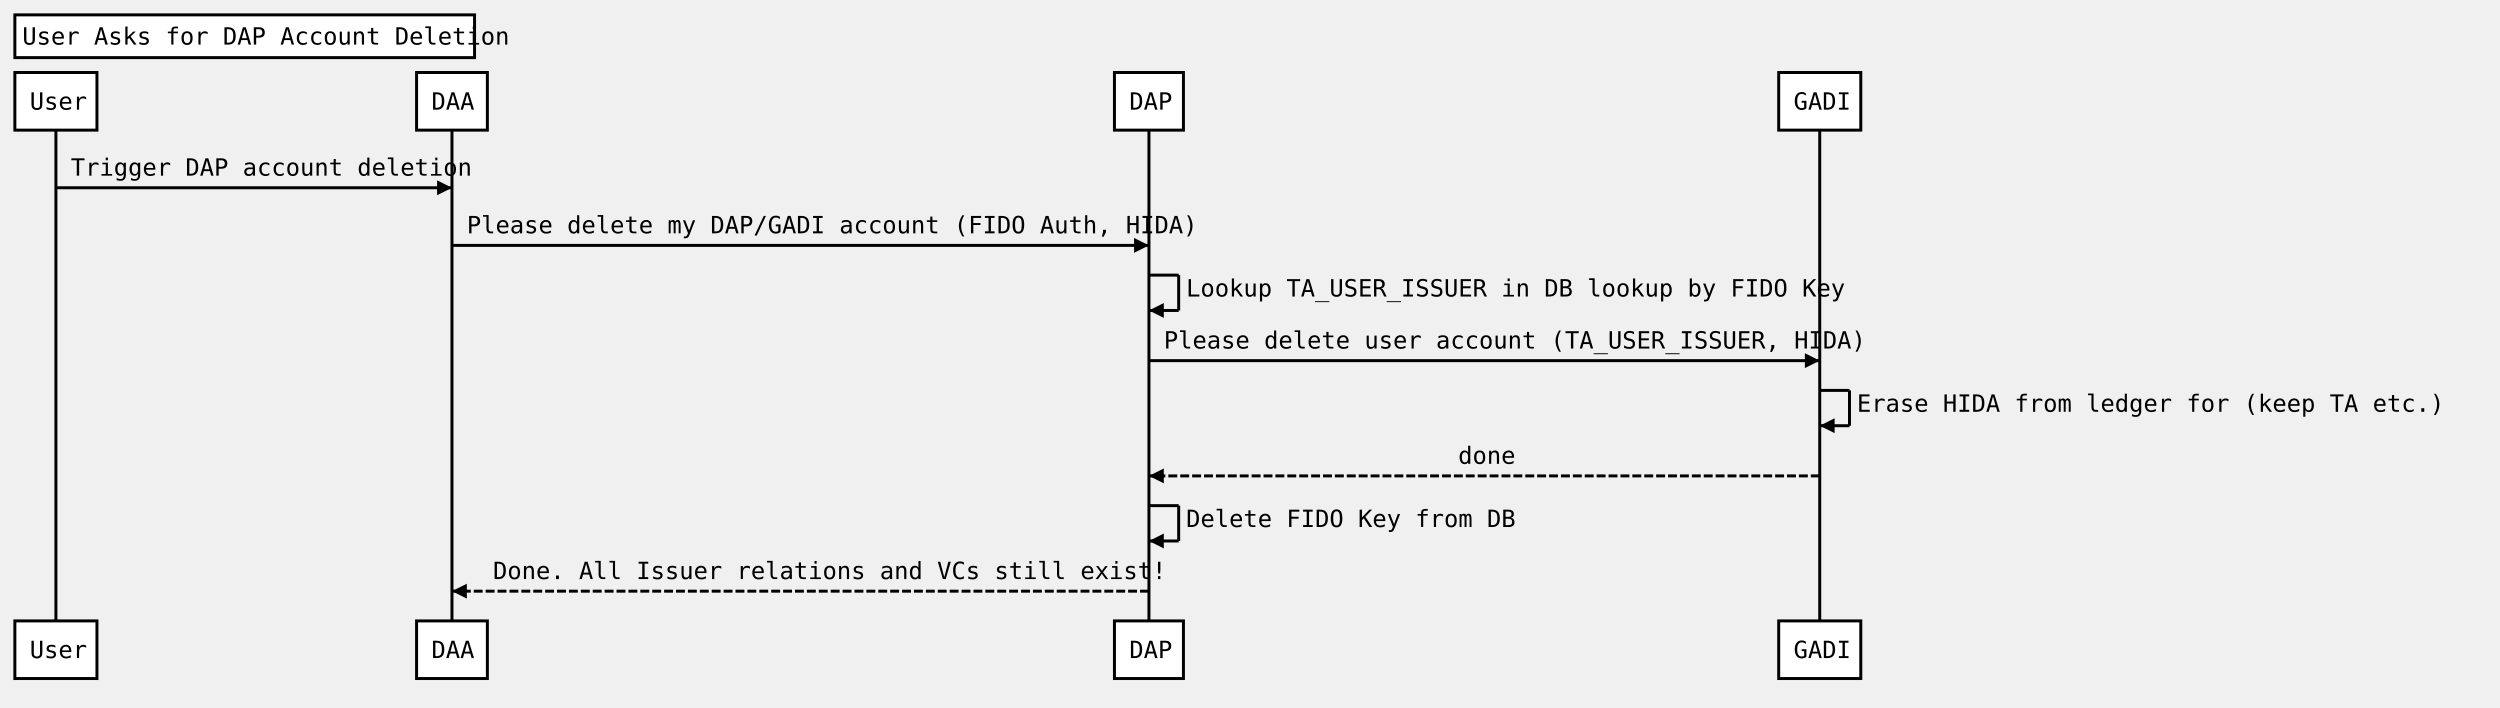
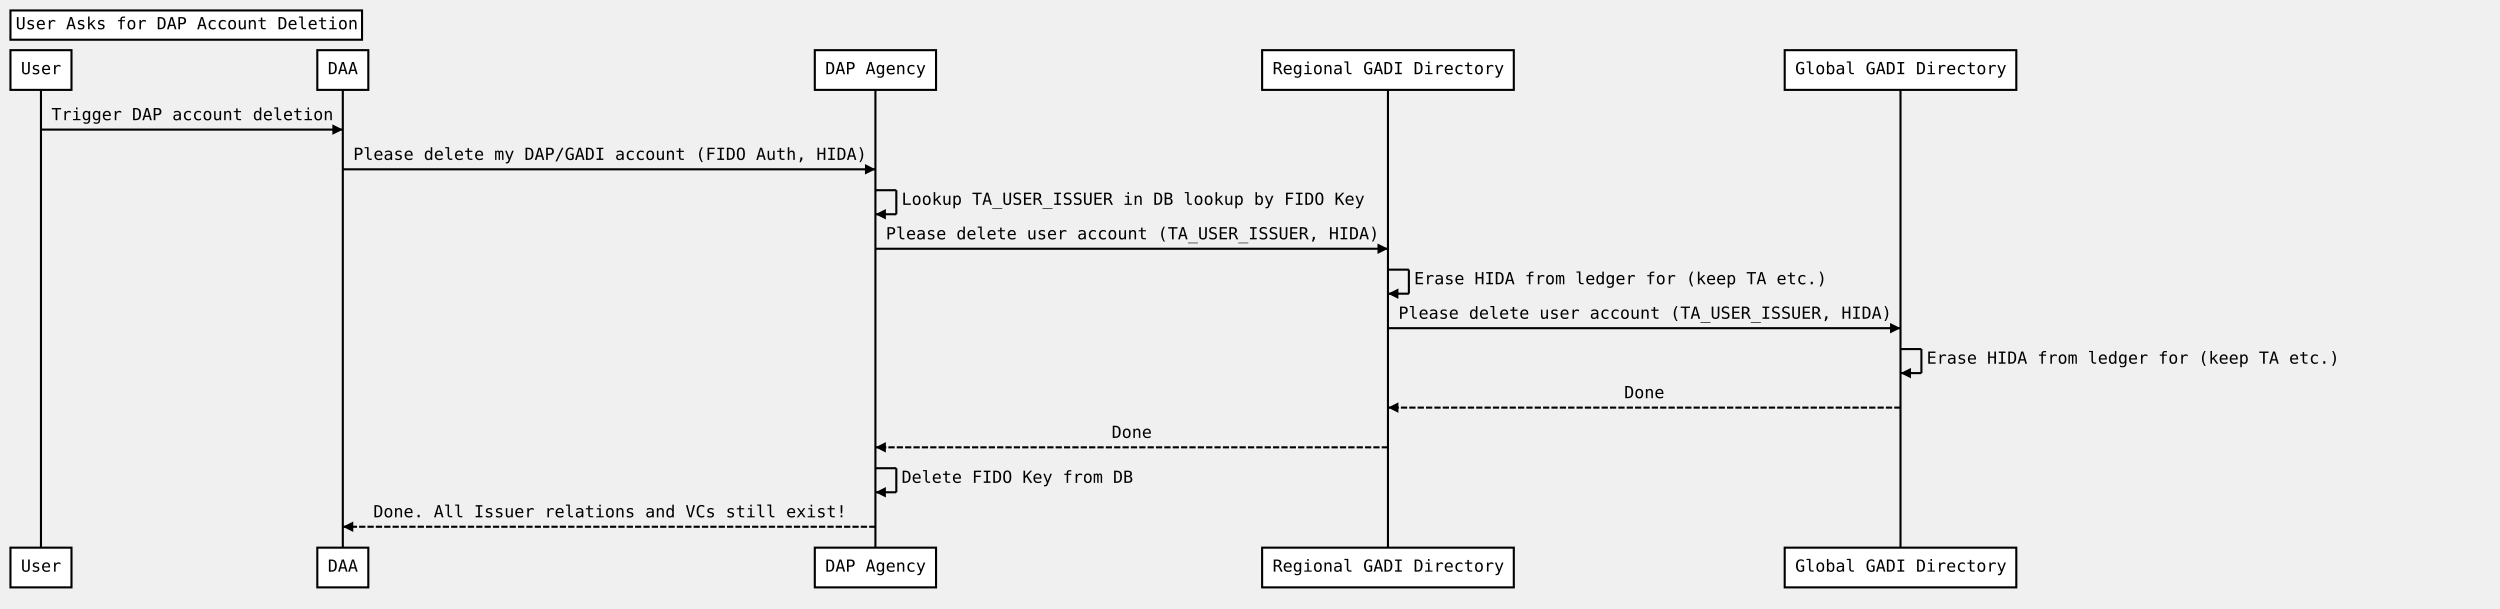
- <svg xmlns="http://www.w3.org/2000/svg" width="1681" height="476">
+ <svg xmlns="http://www.w3.org/2000/svg" width="2392" height="582">
  <source>Title: User Asks for DAP Account Deletion
Participant User
Participant DAA
- Participant DAP
- Participant GADI
+ Participant DAP Agency
+ Participant Regional GADI Directory
+ Participant Global GADI Directory

User -&gt; DAA: Trigger DAP account deletion
- DAA -&gt; DAP: Please delete my DAP/GADI account (FIDO Auth, HIDA)
- DAP -&gt; DAP: Lookup TA_USER_ISSUER in DB lookup by FIDO Key
- DAP -&gt; GADI: Please delete user account (TA_USER_ISSUER, HIDA)
- GADI -&gt; GADI: Erase HIDA from ledger for (keep TA etc.)
- GADI --&gt; DAP: done
- DAP -&gt; DAP: Delete FIDO Key from DB
- DAP --&gt; DAA: Done. All Issuer relations and VCs still exist!
+ DAA -&gt; DAP Agency: Please delete my DAP/GADI account (FIDO Auth, HIDA)
+ DAP Agency -&gt; DAP Agency: Lookup TA_USER_ISSUER in DB lookup by FIDO Key
+ DAP Agency -&gt; Regional GADI Directory: Please delete user account (TA_USER_ISSUER, HIDA)
+ 
+ Regional GADI Directory -&gt; Regional GADI Directory: Erase HIDA from ledger for (keep TA etc.)
+ Regional GADI Directory -&gt; Global GADI Directory: Please delete user account (TA_USER_ISSUER, HIDA)
+ Global GADI Directory -&gt; Global GADI Directory: Erase HIDA from ledger for (keep TA etc.)
+ Global GADI Directory --&gt; Regional GADI Directory: Done
+ Regional GADI Directory --&gt; DAP Agency: Done
+ DAP Agency -&gt; DAP Agency: Delete FIDO Key from DB
+ DAP Agency --&gt; DAA: Done. All Issuer relations and VCs still exist!
</source>
  <defs>
    <marker viewBox="0 0 5 5" markerWidth="5" markerHeight="5" orient="auto" refX="5" refY="2.5" id="markerArrowBlock">
      <path d="M 0 0 L 5 2.5 L 0 5 z" />
    </marker>
    <marker viewBox="0 0 9.6 16" markerWidth="4" markerHeight="16" orient="auto" refX="9.6" refY="8" id="markerArrowOpen">
      <path d="M 9.6,8 1.92,16 0,13.7 5.76,8 0,2.286 1.92,0 9.6,8 z" />
    </marker>
  </defs>
  <g class="title">
-     <rect x="10" y="10" width="309.094" height="28.75" stroke="#000000" fill="#ffffff" style="stroke-width: 2;" />
-     <text x="15" y="30" style="font-size: 16px; font-family: &quot;Andale Mono&quot;, monospace;">
+     <rect x="10" y="10" width="336.4" height="28" style="stroke-width: 2px;" stroke="#000000" fill="#ffffff" />
+     <text x="15" y="28" style="font-size: 16px; font-family: Andale Mono, monospace;">
      <tspan x="15">User Asks for DAP Account Deletion</tspan>
    </text>
  </g>
  <g class="actor">
-     <rect x="10" y="48.75" width="55.188" height="38.75" stroke="#000000" fill="#ffffff" style="stroke-width: 2;" />
-     <text x="20" y="73.75" style="font-size: 16px; font-family: &quot;Andale Mono&quot;, monospace;">
+     <rect x="10" y="48" width="58.4" height="38" style="stroke-width: 2px;" stroke="#000000" fill="#ffffff" />
+     <text x="20" y="71" style="font-size: 16px; font-family: Andale Mono, monospace;">
      <tspan x="20">User</tspan>
    </text>
  </g>
  <g class="actor">
-     <rect x="10" y="417.5" width="55.188" height="38.75" stroke="#000000" fill="#ffffff" style="stroke-width: 2;" />
-     <text x="20" y="442.5" style="font-size: 16px; font-family: &quot;Andale Mono&quot;, monospace;">
+     <rect x="10" y="524" width="58.4" height="38" style="stroke-width: 2px;" stroke="#000000" fill="#ffffff" />
+     <text x="20" y="547" style="font-size: 16px; font-family: Andale Mono, monospace;">
      <tspan x="20">User</tspan>
    </text>
  </g>
-   <line x1="37.594" x2="37.594" y1="87.5" y2="417.5" stroke="#000000" fill="none" style="stroke-width: 2;" />
+   <line x1="39.2" x2="39.2" y1="86" y2="524" style="stroke-width: 2px;" stroke="#000000" fill="none" />
  <g class="actor">
-     <rect x="280.109" y="48.75" width="47.594" height="38.75" stroke="#000000" fill="#ffffff" style="stroke-width: 2;" />
-     <text x="290.109" y="73.75" style="font-size: 16px; font-family: &quot;Andale Mono&quot;, monospace;">
-       <tspan x="290.109">DAA</tspan>
+     <rect x="303.6" y="48" width="48.8" height="38" style="stroke-width: 2px;" stroke="#000000" fill="#ffffff" />
+     <text x="313.6" y="71" style="font-size: 16px; font-family: Andale Mono, monospace;">
+       <tspan x="313.6">DAA</tspan>
    </text>
  </g>
  <g class="actor">
-     <rect x="280.109" y="417.5" width="47.594" height="38.75" stroke="#000000" fill="#ffffff" style="stroke-width: 2;" />
-     <text x="290.109" y="442.5" style="font-size: 16px; font-family: &quot;Andale Mono&quot;, monospace;">
-       <tspan x="290.109">DAA</tspan>
+     <rect x="303.6" y="524" width="48.8" height="38" style="stroke-width: 2px;" stroke="#000000" fill="#ffffff" />
+     <text x="313.6" y="547" style="font-size: 16px; font-family: Andale Mono, monospace;">
+       <tspan x="313.6">DAA</tspan>
    </text>
  </g>
-   <line x1="303.906" x2="303.906" y1="87.5" y2="417.5" stroke="#000000" fill="none" style="stroke-width: 2;" />
+   <line x1="328" x2="328" y1="86" y2="524" style="stroke-width: 2px;" stroke="#000000" fill="none" />
  <g class="actor">
-     <rect x="749.352" y="48.75" width="46.391" height="38.75" stroke="#000000" fill="#ffffff" style="stroke-width: 2;" />
-     <text x="759.352" y="73.75" style="font-size: 16px; font-family: &quot;Andale Mono&quot;, monospace;">
-       <tspan x="759.352">DAP</tspan>
+     <rect x="779.6" y="48" width="116" height="38" style="stroke-width: 2px;" stroke="#000000" fill="#ffffff" />
+     <text x="789.6" y="71" style="font-size: 16px; font-family: Andale Mono, monospace;">
+       <tspan x="789.6">DAP Agency</tspan>
    </text>
  </g>
  <g class="actor">
-     <rect x="749.352" y="417.5" width="46.391" height="38.75" stroke="#000000" fill="#ffffff" style="stroke-width: 2;" />
-     <text x="759.352" y="442.5" style="font-size: 16px; font-family: &quot;Andale Mono&quot;, monospace;">
-       <tspan x="759.352">DAP</tspan>
+     <rect x="779.6" y="524" width="116" height="38" style="stroke-width: 2px;" stroke="#000000" fill="#ffffff" />
+     <text x="789.6" y="547" style="font-size: 16px; font-family: Andale Mono, monospace;">
+       <tspan x="789.6">DAP Agency</tspan>
    </text>
  </g>
-   <line x1="772.547" x2="772.547" y1="87.5" y2="417.5" stroke="#000000" fill="none" style="stroke-width: 2;" />
+   <line x1="837.6" x2="837.6" y1="86" y2="524" style="stroke-width: 2px;" stroke="#000000" fill="none" />
  <g class="actor">
-     <rect x="1196" y="48.75" width="55.188" height="38.75" stroke="#000000" fill="#ffffff" style="stroke-width: 2;" />
-     <text x="1206" y="73.75" style="font-size: 16px; font-family: &quot;Andale Mono&quot;, monospace;">
-       <tspan x="1206">GADI</tspan>
+     <rect x="1207.6" y="48" width="240.8" height="38" style="stroke-width: 2px;" stroke="#000000" fill="#ffffff" />
+     <text x="1217.6" y="71" style="font-size: 16px; font-family: Andale Mono, monospace;">
+       <tspan x="1217.6">Regional GADI Directory</tspan>
    </text>
  </g>
  <g class="actor">
-     <rect x="1196" y="417.5" width="55.188" height="38.75" stroke="#000000" fill="#ffffff" style="stroke-width: 2;" />
-     <text x="1206" y="442.5" style="font-size: 16px; font-family: &quot;Andale Mono&quot;, monospace;">
-       <tspan x="1206">GADI</tspan>
+     <rect x="1207.6" y="524" width="240.8" height="38" style="stroke-width: 2px;" stroke="#000000" fill="#ffffff" />
+     <text x="1217.6" y="547" style="font-size: 16px; font-family: Andale Mono, monospace;">
+       <tspan x="1217.6">Regional GADI Directory</tspan>
    </text>
  </g>
-   <line x1="1223.594" x2="1223.594" y1="87.5" y2="417.5" stroke="#000000" fill="none" style="stroke-width: 2;" />
+   <line x1="1328" x2="1328" y1="86" y2="524" style="stroke-width: 2px;" stroke="#000000" fill="none" />
+   <g class="actor">
+     <rect x="1707.6" y="48" width="221.6" height="38" style="stroke-width: 2px;" stroke="#000000" fill="#ffffff" />
+     <text x="1717.6" y="71" style="font-size: 16px; font-family: Andale Mono, monospace;">
+       <tspan x="1717.6">Global GADI Directory</tspan>
+     </text>
+   </g>
+   <g class="actor">
+     <rect x="1707.6" y="524" width="221.6" height="38" style="stroke-width: 2px;" stroke="#000000" fill="#ffffff" />
+     <text x="1717.6" y="547" style="font-size: 16px; font-family: Andale Mono, monospace;">
+       <tspan x="1717.6">Global GADI Directory</tspan>
+     </text>
+   </g>
+   <line x1="1818.4" x2="1818.4" y1="86" y2="524" style="stroke-width: 2px;" stroke="#000000" fill="none" />
  <g class="signal">
-     <text x="47.594" y="118.125" style="font-size: 16px; font-family: &quot;Andale Mono&quot;, monospace;">
-       <tspan x="47.594">Trigger DAP account deletion</tspan>
+     <text x="49.2" y="115" style="font-size: 16px; font-family: Andale Mono, monospace;">
+       <tspan x="49.2">Trigger DAP account deletion</tspan>
    </text>
-     <line x1="37.594" x2="303.906" y1="126.25" y2="126.25" stroke="#000000" fill="none" style="stroke-width: 2; marker-end: url(&quot;#markerArrowBlock&quot;);" />
+     <line x1="39.2" x2="328" y1="124" y2="124" style="stroke-width: 2px; marker-end: url(&quot;#markerArrowBlock&quot;);" stroke="#000000" fill="none" />
  </g>
  <g class="signal">
-     <text x="313.906" y="156.875" style="font-size: 16px; font-family: &quot;Andale Mono&quot;, monospace;">
-       <tspan x="313.906">Please delete my DAP/GADI account (FIDO Auth, HIDA)</tspan>
+     <text x="338" y="153" style="font-size: 16px; font-family: Andale Mono, monospace;">
+       <tspan x="338">Please delete my DAP/GADI account (FIDO Auth, HIDA)</tspan>
    </text>
-     <line x1="303.906" x2="772.547" y1="165" y2="165" stroke="#000000" fill="none" style="stroke-width: 2; marker-end: url(&quot;#markerArrowBlock&quot;);" />
+     <line x1="328" x2="837.6" y1="162" y2="162" style="stroke-width: 2px; marker-end: url(&quot;#markerArrowBlock&quot;);" stroke="#000000" fill="none" />
  </g>
  <g class="signal">
-     <text x="797.547" y="199.375" style="font-size: 16px; font-family: &quot;Andale Mono&quot;, monospace;">
-       <tspan x="797.547">Lookup TA_USER_ISSUER in DB lookup by FIDO Key</tspan>
+     <text x="862.6" y="196" style="font-size: 16px; font-family: Andale Mono, monospace;">
+       <tspan x="862.6">Lookup TA_USER_ISSUER in DB lookup by FIDO Key</tspan>
    </text>
-     <line x1="772.547" x2="792.547" y1="185" y2="185" stroke="#000000" fill="none" style="stroke-width: 2;" />
-     <line x1="792.547" x2="792.547" y1="185" y2="208.75" stroke="#000000" fill="none" style="stroke-width: 2;" />
-     <line x1="792.547" x2="772.547" y1="208.75" y2="208.75" stroke="#000000" fill="none" style="stroke-width: 2; marker-end: url(&quot;#markerArrowBlock&quot;);" />
+     <line x1="837.6" x2="857.6" y1="182" y2="182" style="stroke-width: 2px;" stroke="#000000" fill="none" />
+     <line x1="857.6" x2="857.6" y1="182" y2="205" style="stroke-width: 2px;" stroke="#000000" fill="none" />
+     <line x1="857.6" x2="837.6" y1="205" y2="205" style="stroke-width: 2px; marker-end: url(&quot;#markerArrowBlock&quot;);" stroke="#000000" fill="none" />
  </g>
  <g class="signal">
-     <text x="782.547" y="234.375" style="font-size: 16px; font-family: &quot;Andale Mono&quot;, monospace;">
-       <tspan x="782.547">Please delete user account (TA_USER_ISSUER, HIDA)</tspan>
+     <text x="847.6" y="229" style="font-size: 16px; font-family: Andale Mono, monospace;">
+       <tspan x="847.6">Please delete user account (TA_USER_ISSUER, HIDA)</tspan>
    </text>
-     <line x1="772.547" x2="1223.594" y1="242.5" y2="242.5" stroke="#000000" fill="none" style="stroke-width: 2; marker-end: url(&quot;#markerArrowBlock&quot;);" />
+     <line x1="837.6" x2="1328" y1="238" y2="238" style="stroke-width: 2px; marker-end: url(&quot;#markerArrowBlock&quot;);" stroke="#000000" fill="none" />
  </g>
  <g class="signal">
-     <text x="1248.594" y="276.875" style="font-size: 16px; font-family: &quot;Andale Mono&quot;, monospace;">
-       <tspan x="1248.594">Erase HIDA from ledger for (keep TA etc.)</tspan>
+     <text x="1353" y="272" style="font-size: 16px; font-family: Andale Mono, monospace;">
+       <tspan x="1353">Erase HIDA from ledger for (keep TA etc.)</tspan>
    </text>
-     <line x1="1223.594" x2="1243.594" y1="262.5" y2="262.5" stroke="#000000" fill="none" style="stroke-width: 2;" />
-     <line x1="1243.594" x2="1243.594" y1="262.5" y2="286.25" stroke="#000000" fill="none" style="stroke-width: 2;" />
-     <line x1="1243.594" x2="1223.594" y1="286.25" y2="286.25" stroke="#000000" fill="none" style="stroke-width: 2; marker-end: url(&quot;#markerArrowBlock&quot;);" />
+     <line x1="1328" x2="1348" y1="258" y2="258" style="stroke-width: 2px;" stroke="#000000" fill="none" />
+     <line x1="1348" x2="1348" y1="258" y2="281" style="stroke-width: 2px;" stroke="#000000" fill="none" />
+     <line x1="1348" x2="1328" y1="281" y2="281" style="stroke-width: 2px; marker-end: url(&quot;#markerArrowBlock&quot;);" stroke="#000000" fill="none" />
  </g>
  <g class="signal">
-     <text x="980.477" y="311.875" style="font-size: 16px; font-family: &quot;Andale Mono&quot;, monospace;">
-       <tspan x="980.477">done</tspan>
+     <text x="1338" y="305" style="font-size: 16px; font-family: Andale Mono, monospace;">
+       <tspan x="1338">Please delete user account (TA_USER_ISSUER, HIDA)</tspan>
    </text>
-     <line x1="1223.594" x2="772.547" y1="320" y2="320" stroke="#000000" fill="none" style="stroke-width: 2; stroke-dasharray: 6, 2; marker-end: url(&quot;#markerArrowBlock&quot;);" />
+     <line x1="1328" x2="1818.4" y1="314" y2="314" style="stroke-width: 2px; marker-end: url(&quot;#markerArrowBlock&quot;);" stroke="#000000" fill="none" />
  </g>
  <g class="signal">
-     <text x="797.547" y="354.375" style="font-size: 16px; font-family: &quot;Andale Mono&quot;, monospace;">
-       <tspan x="797.547">Delete FIDO Key from DB</tspan>
+     <text x="1843.4" y="348" style="font-size: 16px; font-family: Andale Mono, monospace;">
+       <tspan x="1843.4">Erase HIDA from ledger for (keep TA etc.)</tspan>
    </text>
-     <line x1="772.547" x2="792.547" y1="340" y2="340" stroke="#000000" fill="none" style="stroke-width: 2;" />
-     <line x1="792.547" x2="792.547" y1="340" y2="363.75" stroke="#000000" fill="none" style="stroke-width: 2;" />
-     <line x1="792.547" x2="772.547" y1="363.75" y2="363.75" stroke="#000000" fill="none" style="stroke-width: 2; marker-end: url(&quot;#markerArrowBlock&quot;);" />
+     <line x1="1818.4" x2="1838.4" y1="334" y2="334" style="stroke-width: 2px;" stroke="#000000" fill="none" />
+     <line x1="1838.4" x2="1838.4" y1="334" y2="357" style="stroke-width: 2px;" stroke="#000000" fill="none" />
+     <line x1="1838.4" x2="1818.4" y1="357" y2="357" style="stroke-width: 2px; marker-end: url(&quot;#markerArrowBlock&quot;);" stroke="#000000" fill="none" />
  </g>
  <g class="signal">
-     <text x="331.5" y="389.375" style="font-size: 16px; font-family: &quot;Andale Mono&quot;, monospace;">
-       <tspan x="331.5">Done. All Issuer relations and VCs still exist!</tspan>
+     <text x="1554" y="381" style="font-size: 16px; font-family: Andale Mono, monospace;">
+       <tspan x="1554">Done</tspan>
    </text>
-     <line x1="772.547" x2="303.906" y1="397.5" y2="397.5" stroke="#000000" fill="none" style="stroke-width: 2; stroke-dasharray: 6, 2; marker-end: url(&quot;#markerArrowBlock&quot;);" />
+     <line x1="1818.4" x2="1328" y1="390" y2="390" style="stroke-width: 2px; stroke-dasharray: 6px, 2px; marker-end: url(&quot;#markerArrowBlock&quot;);" stroke="#000000" fill="none" />
+   </g>
+   <g class="signal">
+     <text x="1063.6" y="419" style="font-size: 16px; font-family: Andale Mono, monospace;">
+       <tspan x="1063.6">Done</tspan>
+     </text>
+     <line x1="1328" x2="837.6" y1="428" y2="428" style="stroke-width: 2px; stroke-dasharray: 6px, 2px; marker-end: url(&quot;#markerArrowBlock&quot;);" stroke="#000000" fill="none" />
+   </g>
+   <g class="signal">
+     <text x="862.6" y="462" style="font-size: 16px; font-family: Andale Mono, monospace;">
+       <tspan x="862.6">Delete FIDO Key from DB</tspan>
+     </text>
+     <line x1="837.6" x2="857.6" y1="448" y2="448" style="stroke-width: 2px;" stroke="#000000" fill="none" />
+     <line x1="857.6" x2="857.6" y1="448" y2="471" style="stroke-width: 2px;" stroke="#000000" fill="none" />
+     <line x1="857.6" x2="837.6" y1="471" y2="471" style="stroke-width: 2px; marker-end: url(&quot;#markerArrowBlock&quot;);" stroke="#000000" fill="none" />
+   </g>
+   <g class="signal">
+     <text x="357.2" y="495" style="font-size: 16px; font-family: Andale Mono, monospace;">
+       <tspan x="357.2">Done. All Issuer relations and VCs still exist!</tspan>
+     </text>
+     <line x1="837.6" x2="328" y1="504" y2="504" style="stroke-width: 2px; stroke-dasharray: 6px, 2px; marker-end: url(&quot;#markerArrowBlock&quot;);" stroke="#000000" fill="none" />
  </g>
</svg>
